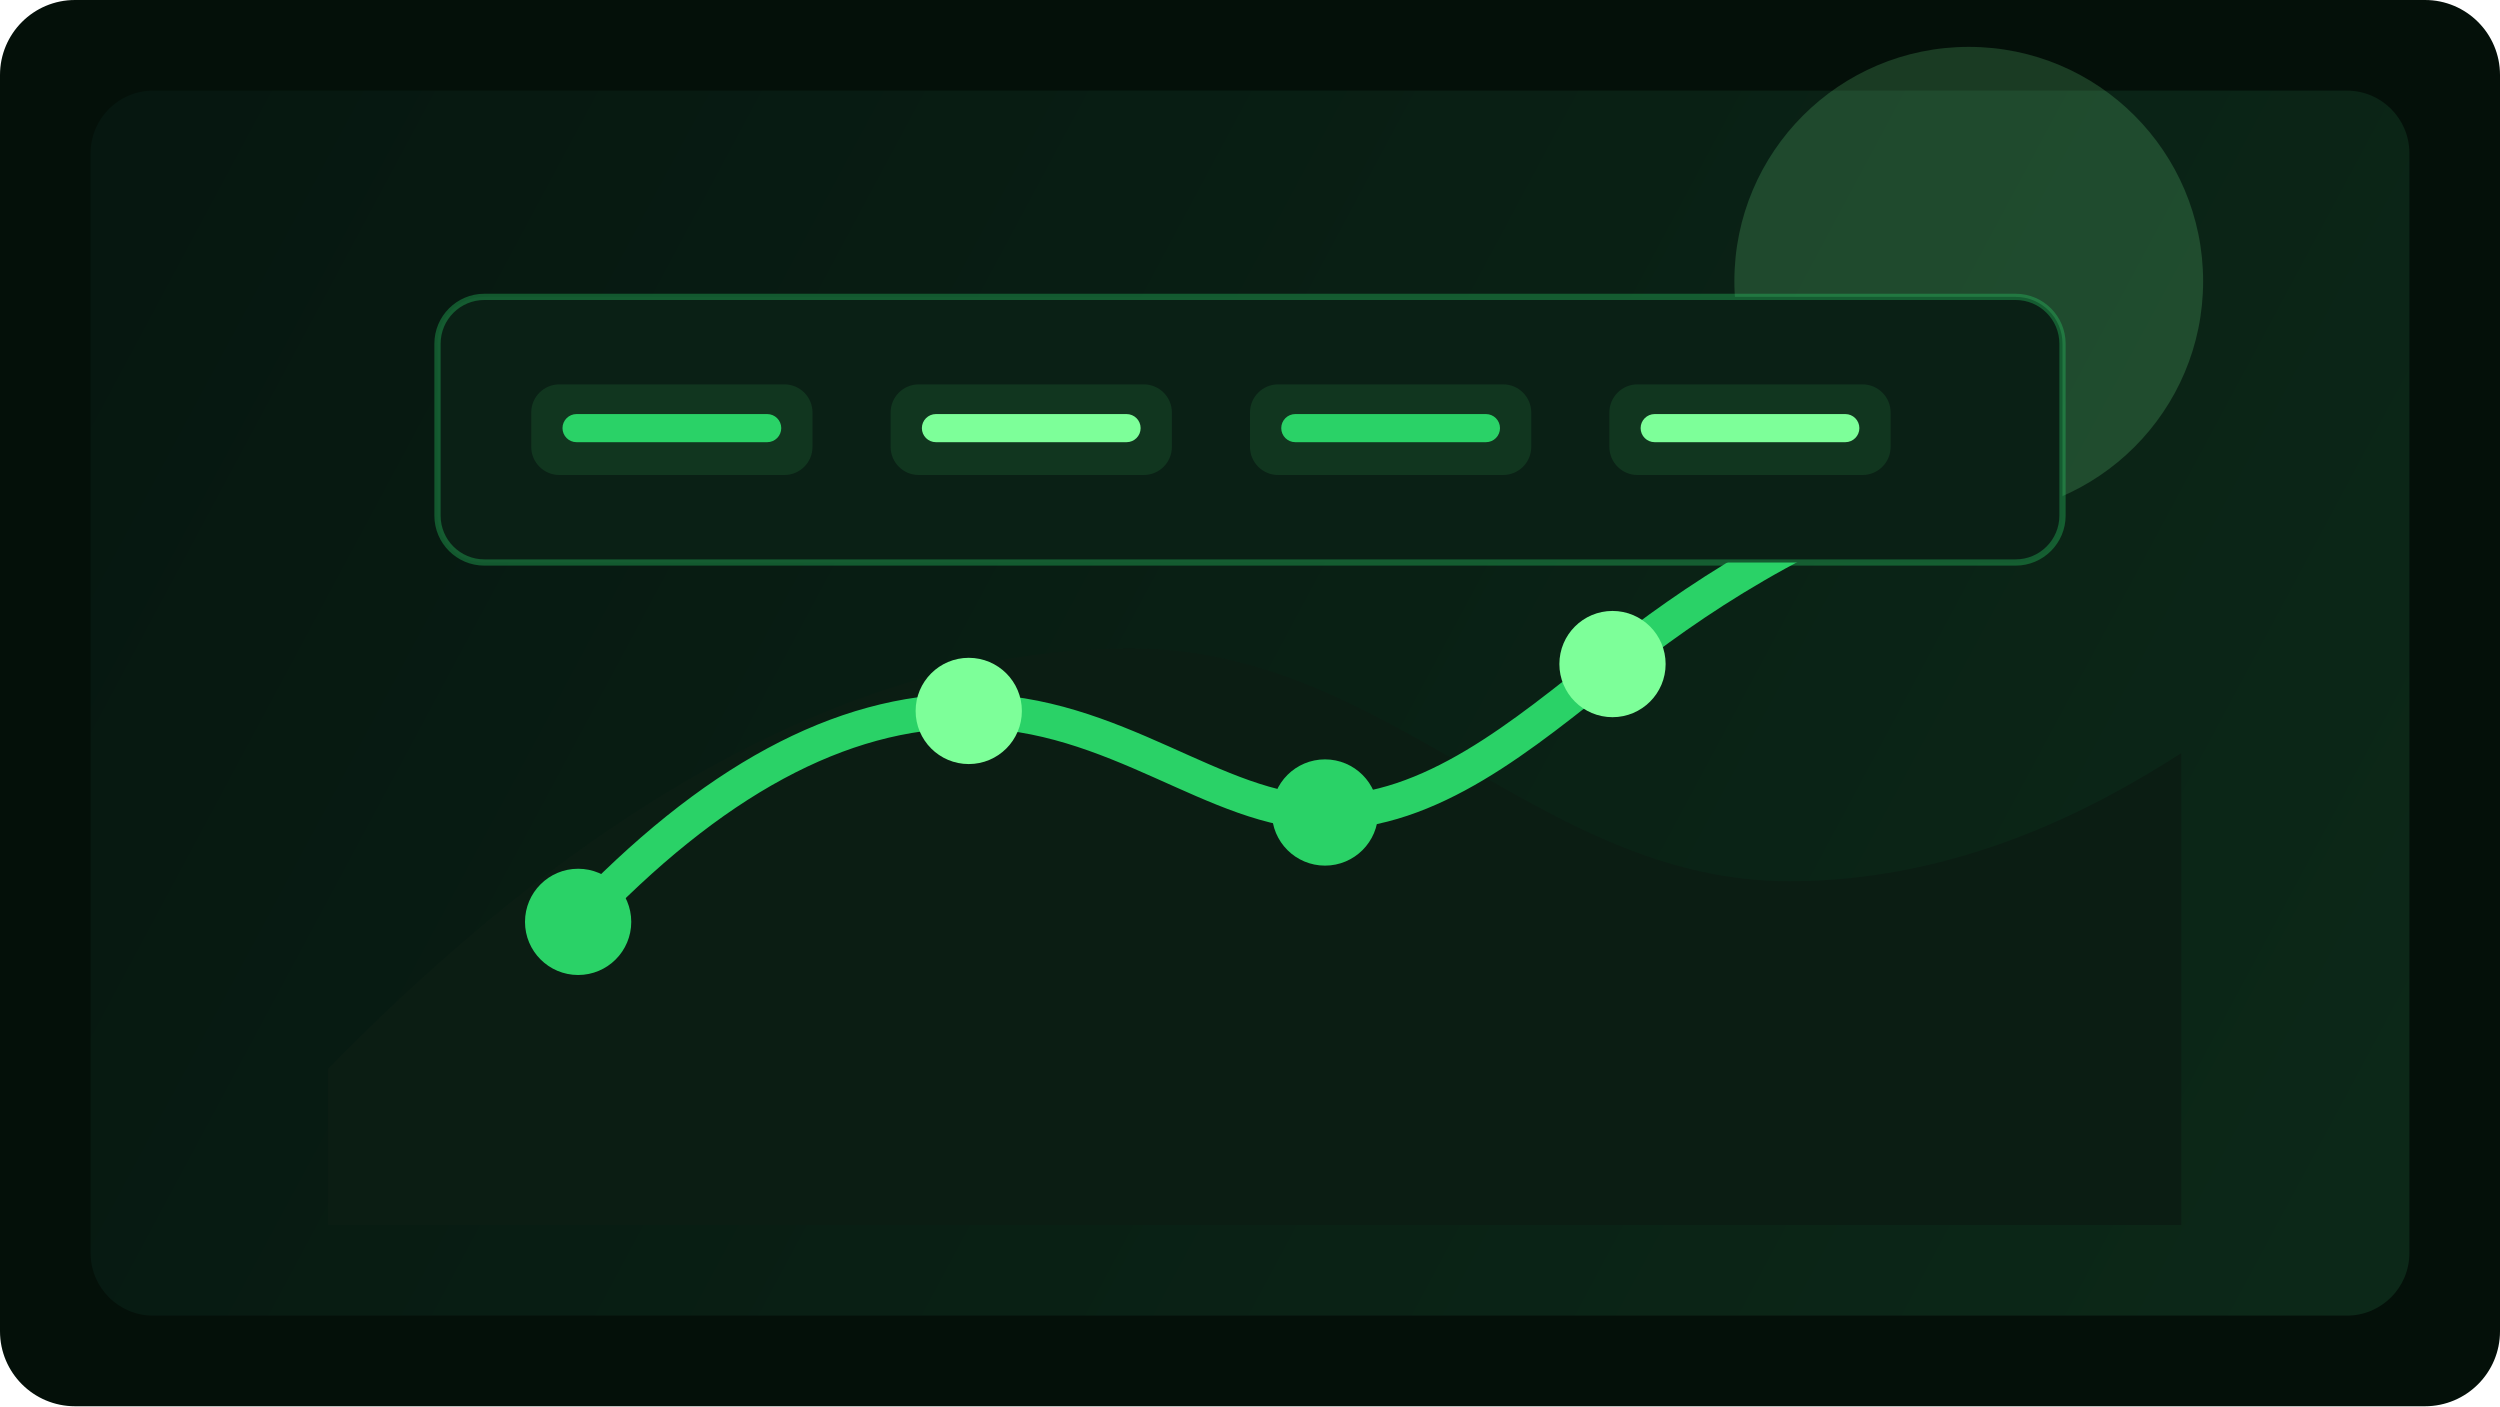
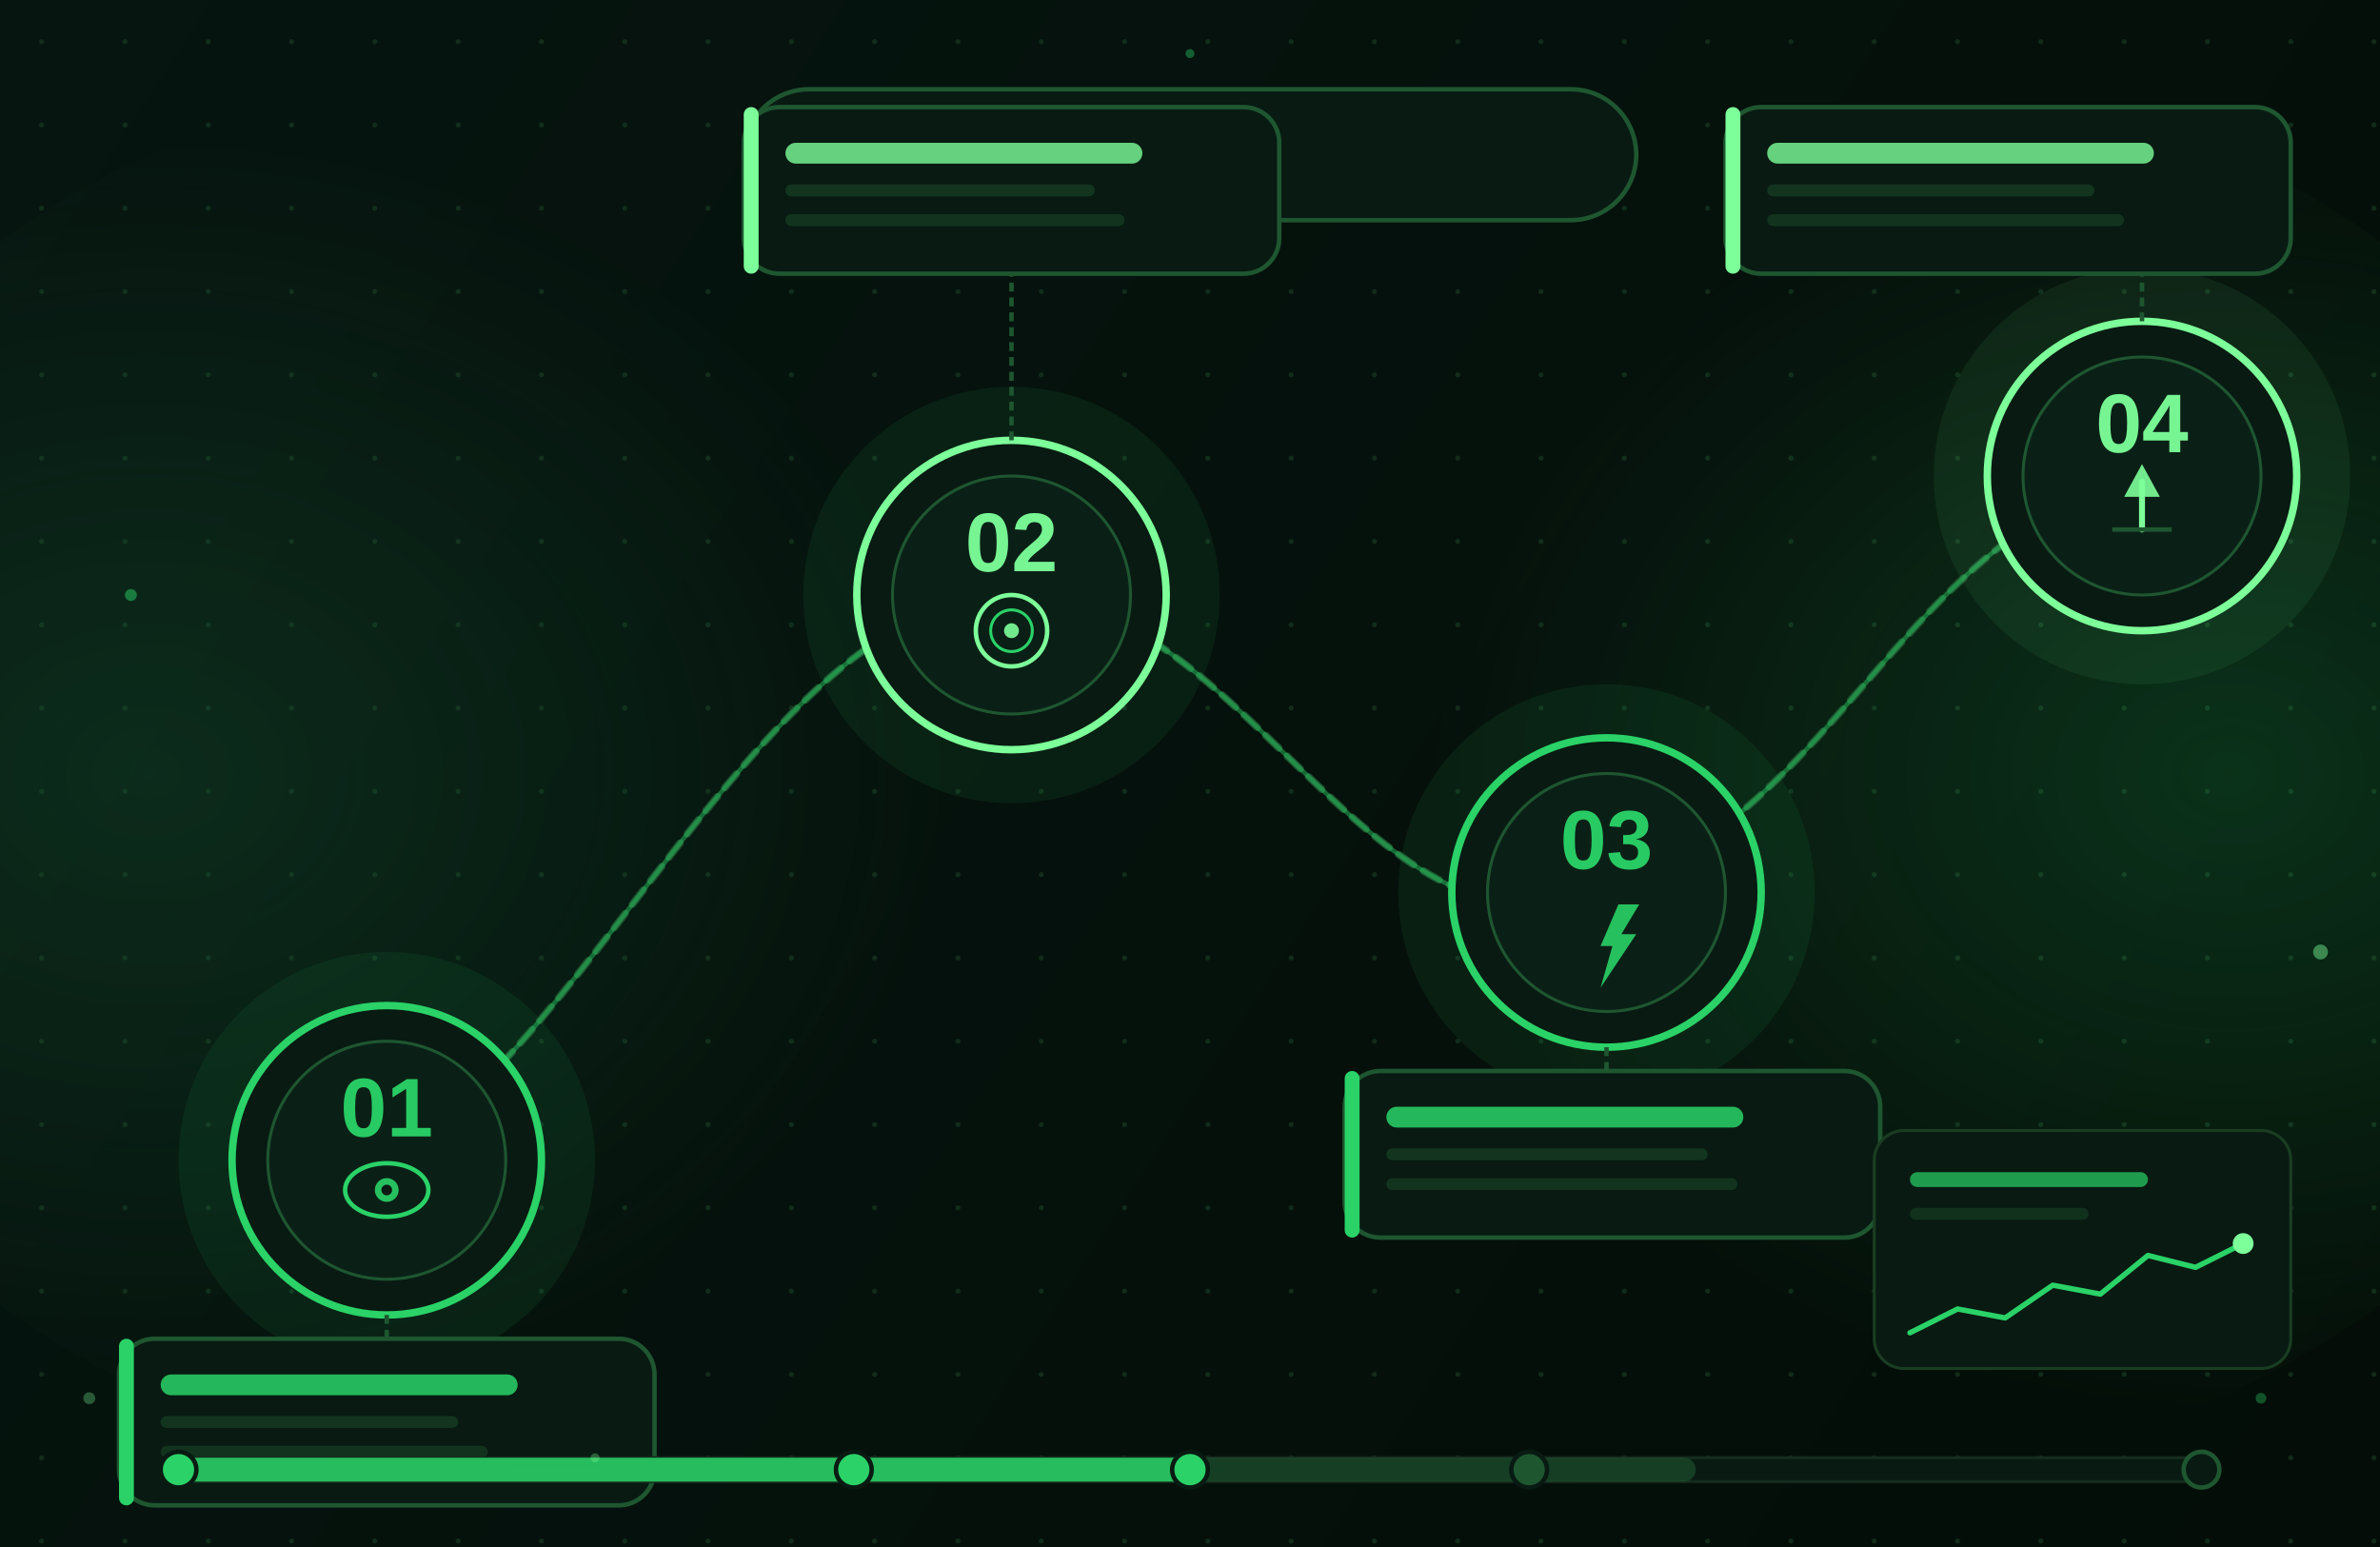
- <svg xmlns="http://www.w3.org/2000/svg" width="1600" height="900" viewBox="0 0 1600 900" fill="none">
-   <rect width="1600" height="900" rx="48" fill="#041009" />
-   <rect x="58" y="58" width="1484" height="784" rx="40" fill="url(#bg)" />
-   <circle cx="1260" cy="180" r="150" fill="#7DFF99" opacity="0.18" />
-   <path d="M210 684C396 494 569 415 724 415C889 415 985 564 1145 564C1253 564 1340 518 1396 482V784H210V684Z" fill="#0B1D13" />
-   <path d="M370 590C455 500 538 455 620 455C714 455 778 520 848 520C916 520 974 471 1032 425C1081 386 1154 336 1250 306" stroke="#2AD267" stroke-width="22" stroke-linecap="round" />
-   <circle cx="370" cy="590" r="34" fill="#2AD267" />
-   <circle cx="620" cy="455" r="34" fill="#7DFF99" />
-   <circle cx="848" cy="520" r="34" fill="#2AD267" />
-   <circle cx="1032" cy="425" r="34" fill="#7DFF99" />
-   <circle cx="1250" cy="306" r="34" fill="#2AD267" />
-   <rect x="280" y="190" width="1040" height="170" rx="30" fill="#0A2015" stroke="#2AD267" stroke-opacity="0.34" stroke-width="4" />
-   <rect x="340" y="246" width="180" height="58" rx="18" fill="#11361F" />
-   <rect x="570" y="246" width="180" height="58" rx="18" fill="#11361F" />
-   <rect x="800" y="246" width="180" height="58" rx="18" fill="#11361F" />
-   <rect x="1030" y="246" width="180" height="58" rx="18" fill="#11361F" />
-   <rect x="360" y="265" width="140" height="18" rx="9" fill="#2AD267" />
-   <rect x="590" y="265" width="140" height="18" rx="9" fill="#7DFF99" />
-   <rect x="820" y="265" width="140" height="18" rx="9" fill="#2AD267" />
-   <rect x="1050" y="265" width="140" height="18" rx="9" fill="#7DFF99" />
+ <svg xmlns="http://www.w3.org/2000/svg" viewBox="0 0 800 520" fill="none">
  <defs>
-     <linearGradient id="bg" x1="110" y1="80" x2="1490" y2="820" gradientUnits="userSpaceOnUse">
-       <stop stop-color="#061710" />
-       <stop offset="1" stop-color="#0C2818" />
+     <linearGradient id="bg-m" x1="0" y1="0" x2="800" y2="520" gradientUnits="userSpaceOnUse">
+       <stop offset="0%" stop-color="#061510" />
+       <stop offset="100%" stop-color="#040D07" />
    </linearGradient>
+     <radialGradient id="glow-m1" cx="25%" cy="50%" r="45%">
+       <stop offset="0%" stop-color="#1A6038" stop-opacity="0.32" />
+       <stop offset="100%" stop-color="#1A6038" stop-opacity="0" />
+     </radialGradient>
+     <radialGradient id="glow-m2" cx="75%" cy="50%" r="45%">
+       <stop offset="0%" stop-color="#2AD267" stop-opacity="0.18" />
+       <stop offset="100%" stop-color="#2AD267" stop-opacity="0" />
+     </radialGradient>
+     <radialGradient id="node-glow" cx="50%" cy="50%" r="50%">
+       <stop offset="0%" stop-color="#2AD267" stop-opacity="0.4" />
+       <stop offset="100%" stop-color="#2AD267" stop-opacity="0" />
+     </radialGradient>
+     <pattern id="dot-m" width="28" height="28" patternUnits="userSpaceOnUse">
+       <circle cx="14" cy="14" r="0.85" fill="#1A3E26" opacity="0.6" />
+     </pattern>
  </defs>
+   <rect width="800" height="520" fill="url(#bg-m)" />
+   <rect width="800" height="520" fill="url(#dot-m)" />
+   <ellipse cx="200" cy="260" rx="300" ry="240" fill="url(#glow-m1)" />
+   <ellipse cx="600" cy="260" rx="300" ry="240" fill="url(#glow-m2)" />
+   <rect x="250" y="30" width="300" height="44" rx="22" fill="#081A12" stroke="#1E5630" stroke-width="1.5" />
+   <rect x="263" y="43" width="160" height="6" rx="3" fill="#2AD267" opacity="0.8" />
+   <rect x="263" y="55" width="130" height="5" rx="2.5" fill="#1A4828" opacity="0.55" />
+   <path d="M 130 390 C 200 350, 260 200, 340 200 C 420 200, 460 330, 540 300 C 620 270, 640 180, 720 160" stroke="#1E5630" stroke-width="2.5" stroke-dasharray="6 4" fill="none" stroke-linecap="round" />
+   <path d="M 130 390 C 200 350, 260 200, 340 200 C 420 200, 460 330, 540 300 C 620 270, 640 180, 720 160" stroke="#2AD267" stroke-width="1.5" fill="none" stroke-linecap="round" opacity="0.45" />
+   <ellipse cx="130" cy="390" rx="70" ry="70" fill="#2AD267" opacity="0.08" />
+   <circle cx="130" cy="390" r="52" fill="#081A12" stroke="#2AD267" stroke-width="2.5" />
+   <circle cx="130" cy="390" r="40" fill="#0A2016" stroke="#1E5630" stroke-width="1" />
+   <text x="130" y="382" font-family="Arial, sans-serif" font-size="28" font-weight="700" fill="#2AD267" text-anchor="middle" opacity="0.95">01</text>
+   <ellipse cx="130" cy="400" rx="14" ry="9" fill="none" stroke="#2AD267" stroke-width="1.5" />
+   <circle cx="130" cy="400" r="4" fill="#2AD267" opacity="0.9" />
+   <circle cx="130" cy="400" r="1.8" fill="#081A12" />
+   <rect x="40" y="450" width="180" height="56" rx="12" fill="#081A12" stroke="#1E5630" stroke-width="1.5" />
+   <rect x="40" y="450" width="5" height="56" rx="2.5" fill="#2AD267" />
+   <rect x="54" y="462" width="120" height="7" rx="3.5" fill="#2AD267" opacity="0.85" />
+   <rect x="54" y="476" width="100" height="4" rx="2" fill="#1A4828" opacity="0.6" />
+   <rect x="54" y="486" width="110" height="4" rx="2" fill="#1A4828" opacity="0.55" />
+   <line x1="130" y1="442" x2="130" y2="450" stroke="#1E5630" stroke-width="1.5" stroke-dasharray="3 2" />
+   <ellipse cx="340" cy="200" rx="70" ry="70" fill="#2AD267" opacity="0.08" />
+   <circle cx="340" cy="200" r="52" fill="#081A12" stroke="#7DFF99" stroke-width="2.5" />
+   <circle cx="340" cy="200" r="40" fill="#0A2016" stroke="#1E5630" stroke-width="1" />
+   <text x="340" y="192" font-family="Arial, sans-serif" font-size="28" font-weight="700" fill="#7DFF99" text-anchor="middle" opacity="0.95">02</text>
+   <circle cx="340" cy="212" r="12" fill="none" stroke="#7DFF99" stroke-width="1.5" />
+   <circle cx="340" cy="212" r="7" fill="none" stroke="#2AD267" stroke-width="1" />
+   <circle cx="340" cy="212" r="2.5" fill="#7DFF99" opacity="0.9" />
+   <rect x="250" y="36" width="180" height="56" rx="12" fill="#081A12" stroke="#1E5630" stroke-width="1.5" />
+   <rect x="250" y="36" width="5" height="56" rx="2.5" fill="#7DFF99" />
+   <rect x="264" y="48" width="120" height="7" rx="3.5" fill="#7DFF99" opacity="0.8" />
+   <rect x="264" y="62" width="104" height="4" rx="2" fill="#1A4828" opacity="0.6" />
+   <rect x="264" y="72" width="114" height="4" rx="2" fill="#1A4828" opacity="0.55" />
+   <line x1="340" y1="148" x2="340" y2="92" stroke="#1E5630" stroke-width="1.5" stroke-dasharray="3 2" />
+   <ellipse cx="540" cy="300" rx="70" ry="70" fill="#2AD267" opacity="0.08" />
+   <circle cx="540" cy="300" r="52" fill="#081A12" stroke="#2AD267" stroke-width="2.5" />
+   <circle cx="540" cy="300" r="40" fill="#0A2016" stroke="#1E5630" stroke-width="1" />
+   <text x="540" y="292" font-family="Arial, sans-serif" font-size="28" font-weight="700" fill="#2AD267" text-anchor="middle" opacity="0.95">03</text>
+   <polygon points="544,304 538,318 542,318 538,332 550,314 545,314 551,304" fill="#2AD267" opacity="0.9" />
+   <rect x="452" y="360" width="180" height="56" rx="12" fill="#081A12" stroke="#1E5630" stroke-width="1.5" />
+   <rect x="452" y="360" width="5" height="56" rx="2.5" fill="#2AD267" />
+   <rect x="466" y="372" width="120" height="7" rx="3.5" fill="#2AD267" opacity="0.85" />
+   <rect x="466" y="386" width="108" height="4" rx="2" fill="#1A4828" opacity="0.6" />
+   <rect x="466" y="396" width="118" height="4" rx="2" fill="#1A4828" opacity="0.55" />
+   <line x1="540" y1="352" x2="540" y2="360" stroke="#1E5630" stroke-width="1.5" stroke-dasharray="3 2" />
+   <ellipse cx="720" cy="160" rx="70" ry="70" fill="#7DFF99" opacity="0.07" />
+   <circle cx="720" cy="160" r="52" fill="#081A12" stroke="#7DFF99" stroke-width="2.5" />
+   <circle cx="720" cy="160" r="40" fill="#0A2016" stroke="#1E5630" stroke-width="1" />
+   <text x="720" y="152" font-family="Arial, sans-serif" font-size="28" font-weight="700" fill="#7DFF99" text-anchor="middle" opacity="0.95">04</text>
+   <line x1="720" y1="178" x2="720" y2="162" stroke="#7DFF99" stroke-width="2" stroke-linecap="round" />
+   <polygon points="714,167 720,156 726,167" fill="#7DFF99" opacity="0.9" />
+   <line x1="710" y1="178" x2="730" y2="178" stroke="#1E5630" stroke-width="1.5" />
+   <rect x="580" y="36" width="190" height="56" rx="12" fill="#081A12" stroke="#1E5630" stroke-width="1.5" />
+   <rect x="580" y="36" width="5" height="56" rx="2.5" fill="#7DFF99" />
+   <rect x="594" y="48" width="130" height="7" rx="3.5" fill="#7DFF99" opacity="0.8" />
+   <rect x="594" y="62" width="110" height="4" rx="2" fill="#1A4828" opacity="0.6" />
+   <rect x="594" y="72" width="120" height="4" rx="2" fill="#1A4828" opacity="0.55" />
+   <line x1="720" y1="108" x2="720" y2="92" stroke="#1E5630" stroke-width="1.5" stroke-dasharray="3 2" />
+   <rect x="60" y="490" width="680" height="8" rx="4" fill="#081A12" stroke="#152C1E" stroke-width="1" />
+   <rect x="60" y="490" width="510" height="8" rx="4" fill="url(#glow-m1)" />
+   <rect x="60" y="490" width="510" height="8" rx="4" fill="#1E5630" opacity="0.6" />
+   <rect x="60" y="490" width="340" height="8" rx="4" fill="#2AD267" opacity="0.85" />
+   <circle cx="60" cy="494" r="6" fill="#2AD267" stroke="#081A12" stroke-width="1.5" />
+   <circle cx="287" cy="494" r="6" fill="#2AD267" stroke="#081A12" stroke-width="1.5" />
+   <circle cx="400" cy="494" r="6" fill="#2AD267" stroke="#081A12" stroke-width="1.5" />
+   <circle cx="514" cy="494" r="6" fill="#1E5630" stroke="#081A12" stroke-width="1.5" />
+   <circle cx="740" cy="494" r="6" fill="#081A12" stroke="#1E5630" stroke-width="1.5" />
+   <rect x="630" y="380" width="140" height="80" rx="10" fill="#081A12" stroke="#1A3D22" stroke-width="1" />
+   <rect x="642" y="394" width="80" height="5" rx="2.5" fill="#2AD267" opacity="0.7" />
+   <rect x="642" y="406" width="60" height="4" rx="2" fill="#1A4828" opacity="0.5" />
+   <polyline points="642,448 658,440 674,443 690,432 706,435 722,422 738,426 754,418" stroke="#2AD267" stroke-width="1.8" fill="none" stroke-linecap="round" stroke-linejoin="round" />
+   <circle cx="754" cy="418" r="3.5" fill="#7DFF99" />
+   <circle cx="44" cy="200" r="2" fill="#2AD267" opacity="0.5" />
+   <circle cx="780" cy="320" r="2.5" fill="#7DFF99" opacity="0.45" />
+   <circle cx="760" cy="470" r="1.8" fill="#2AD267" opacity="0.35" />
+   <circle cx="30" cy="470" r="2" fill="#7DFF99" opacity="0.3" />
+   <circle cx="400" cy="18" r="1.5" fill="#2AD267" opacity="0.4" />
+   <circle cx="200" cy="490" r="1.5" fill="#7DFF99" opacity="0.3" />
</svg>
